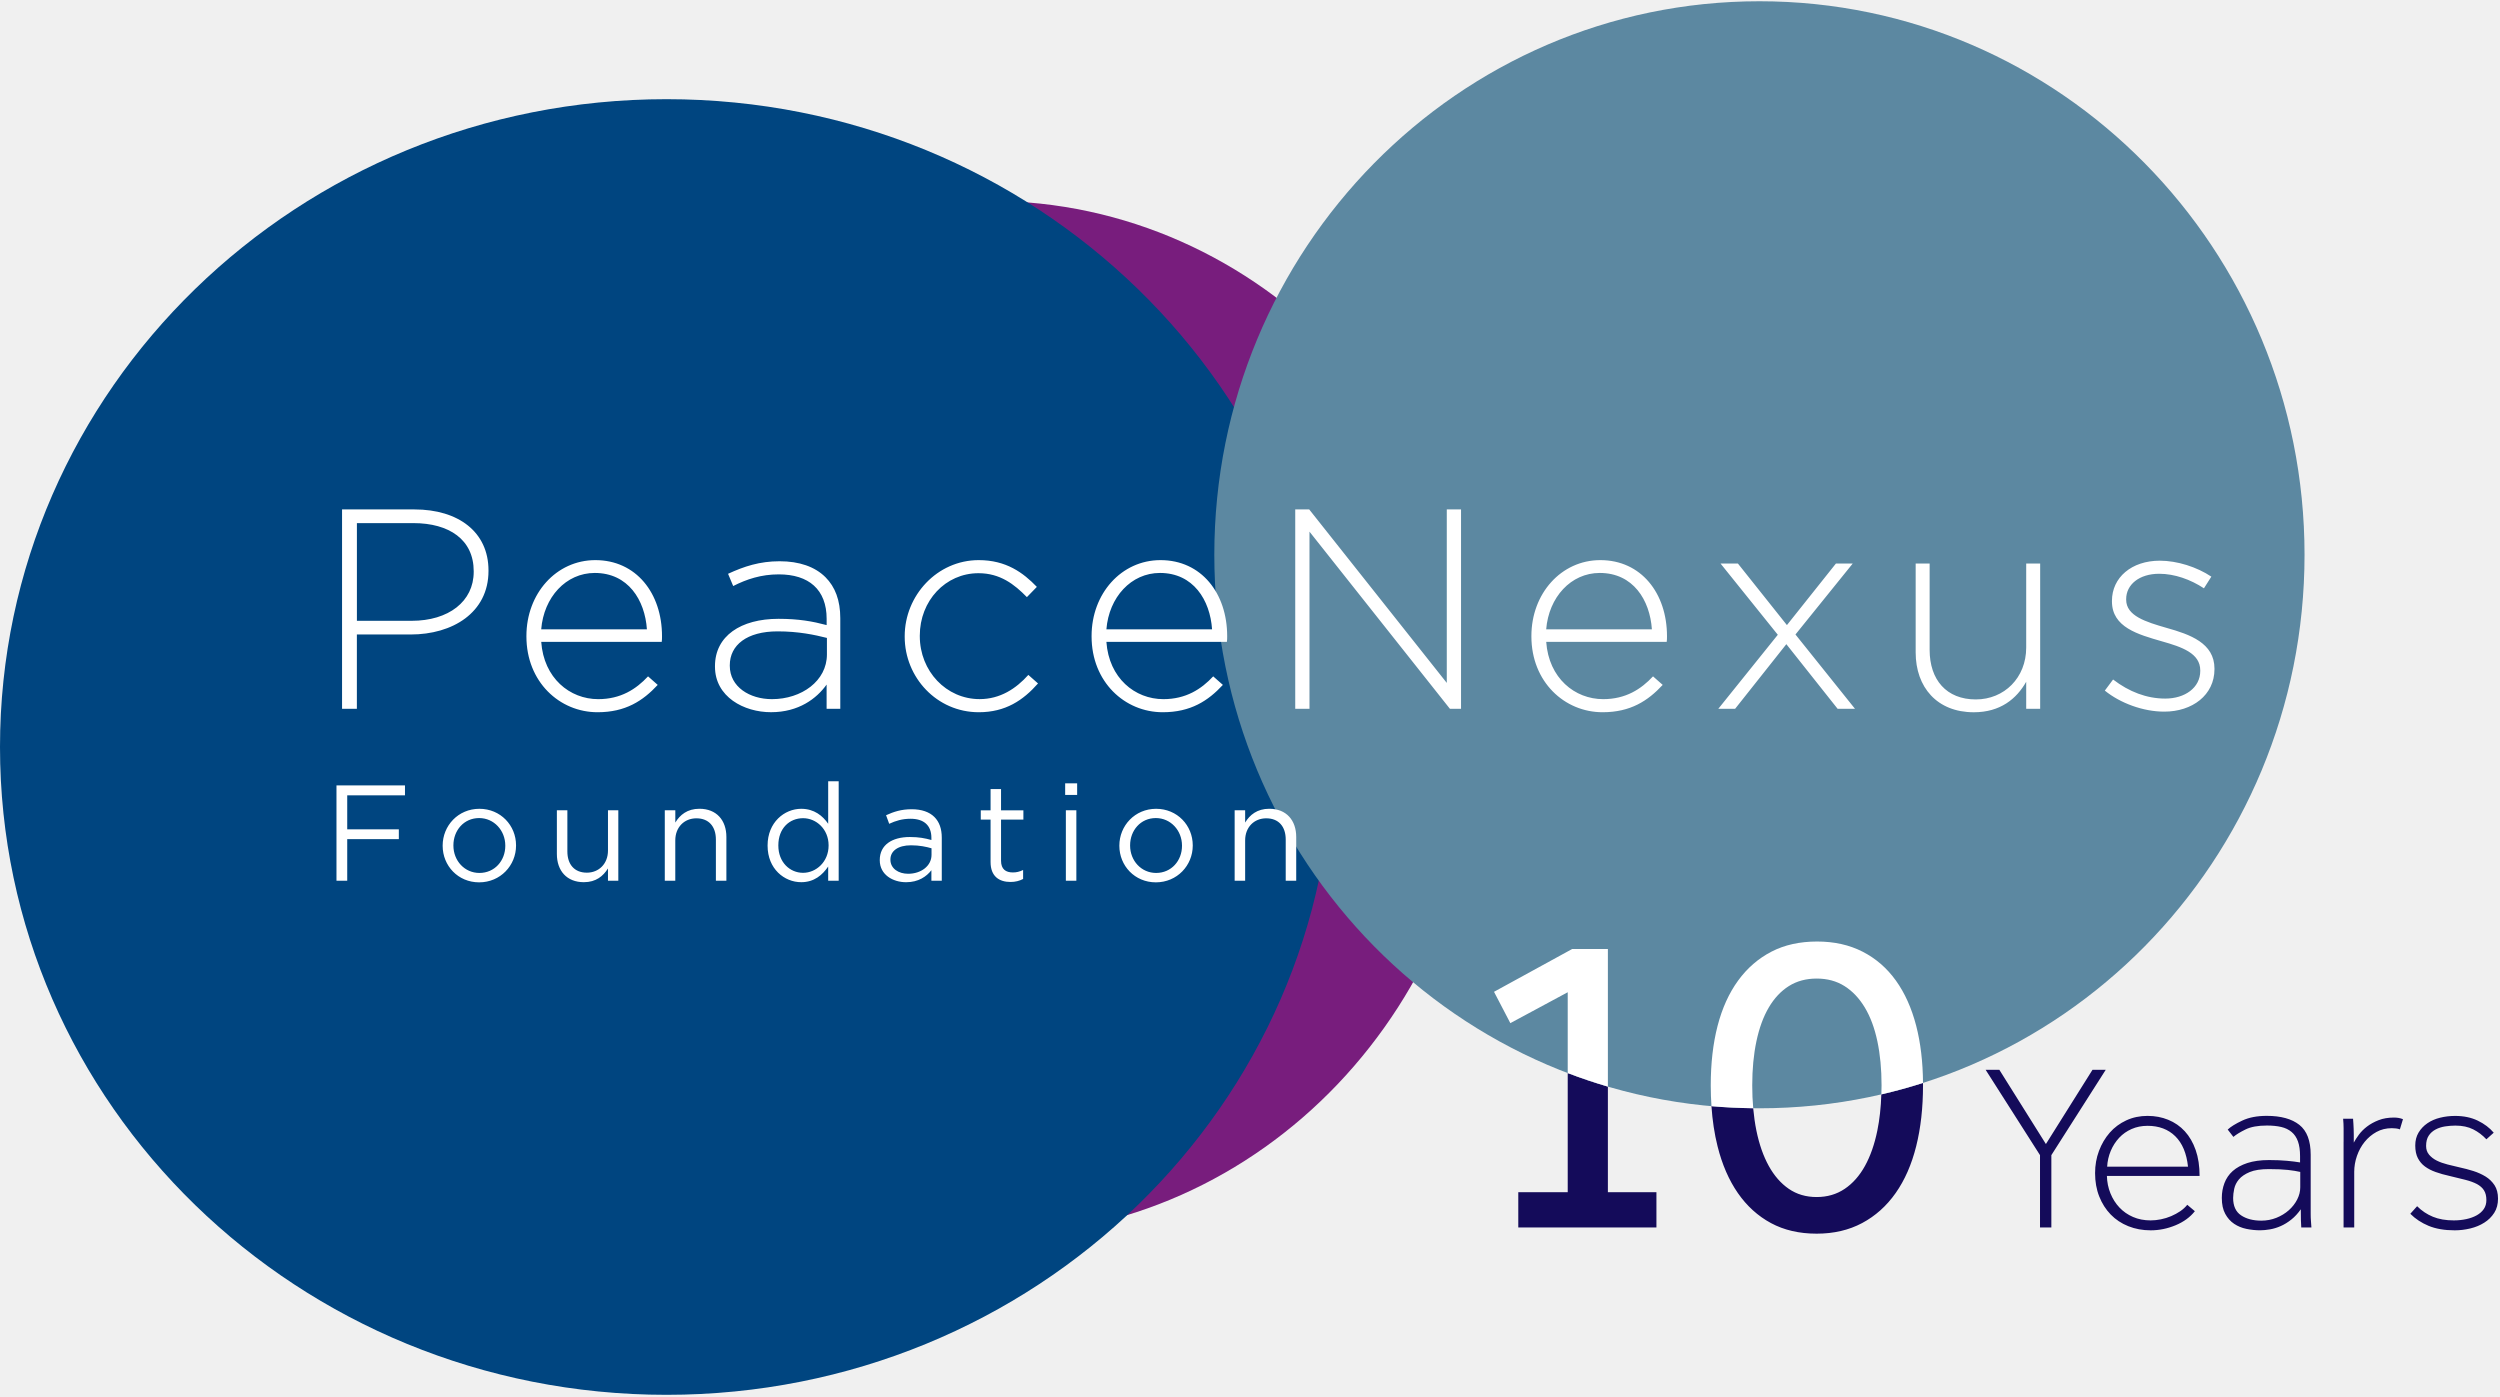
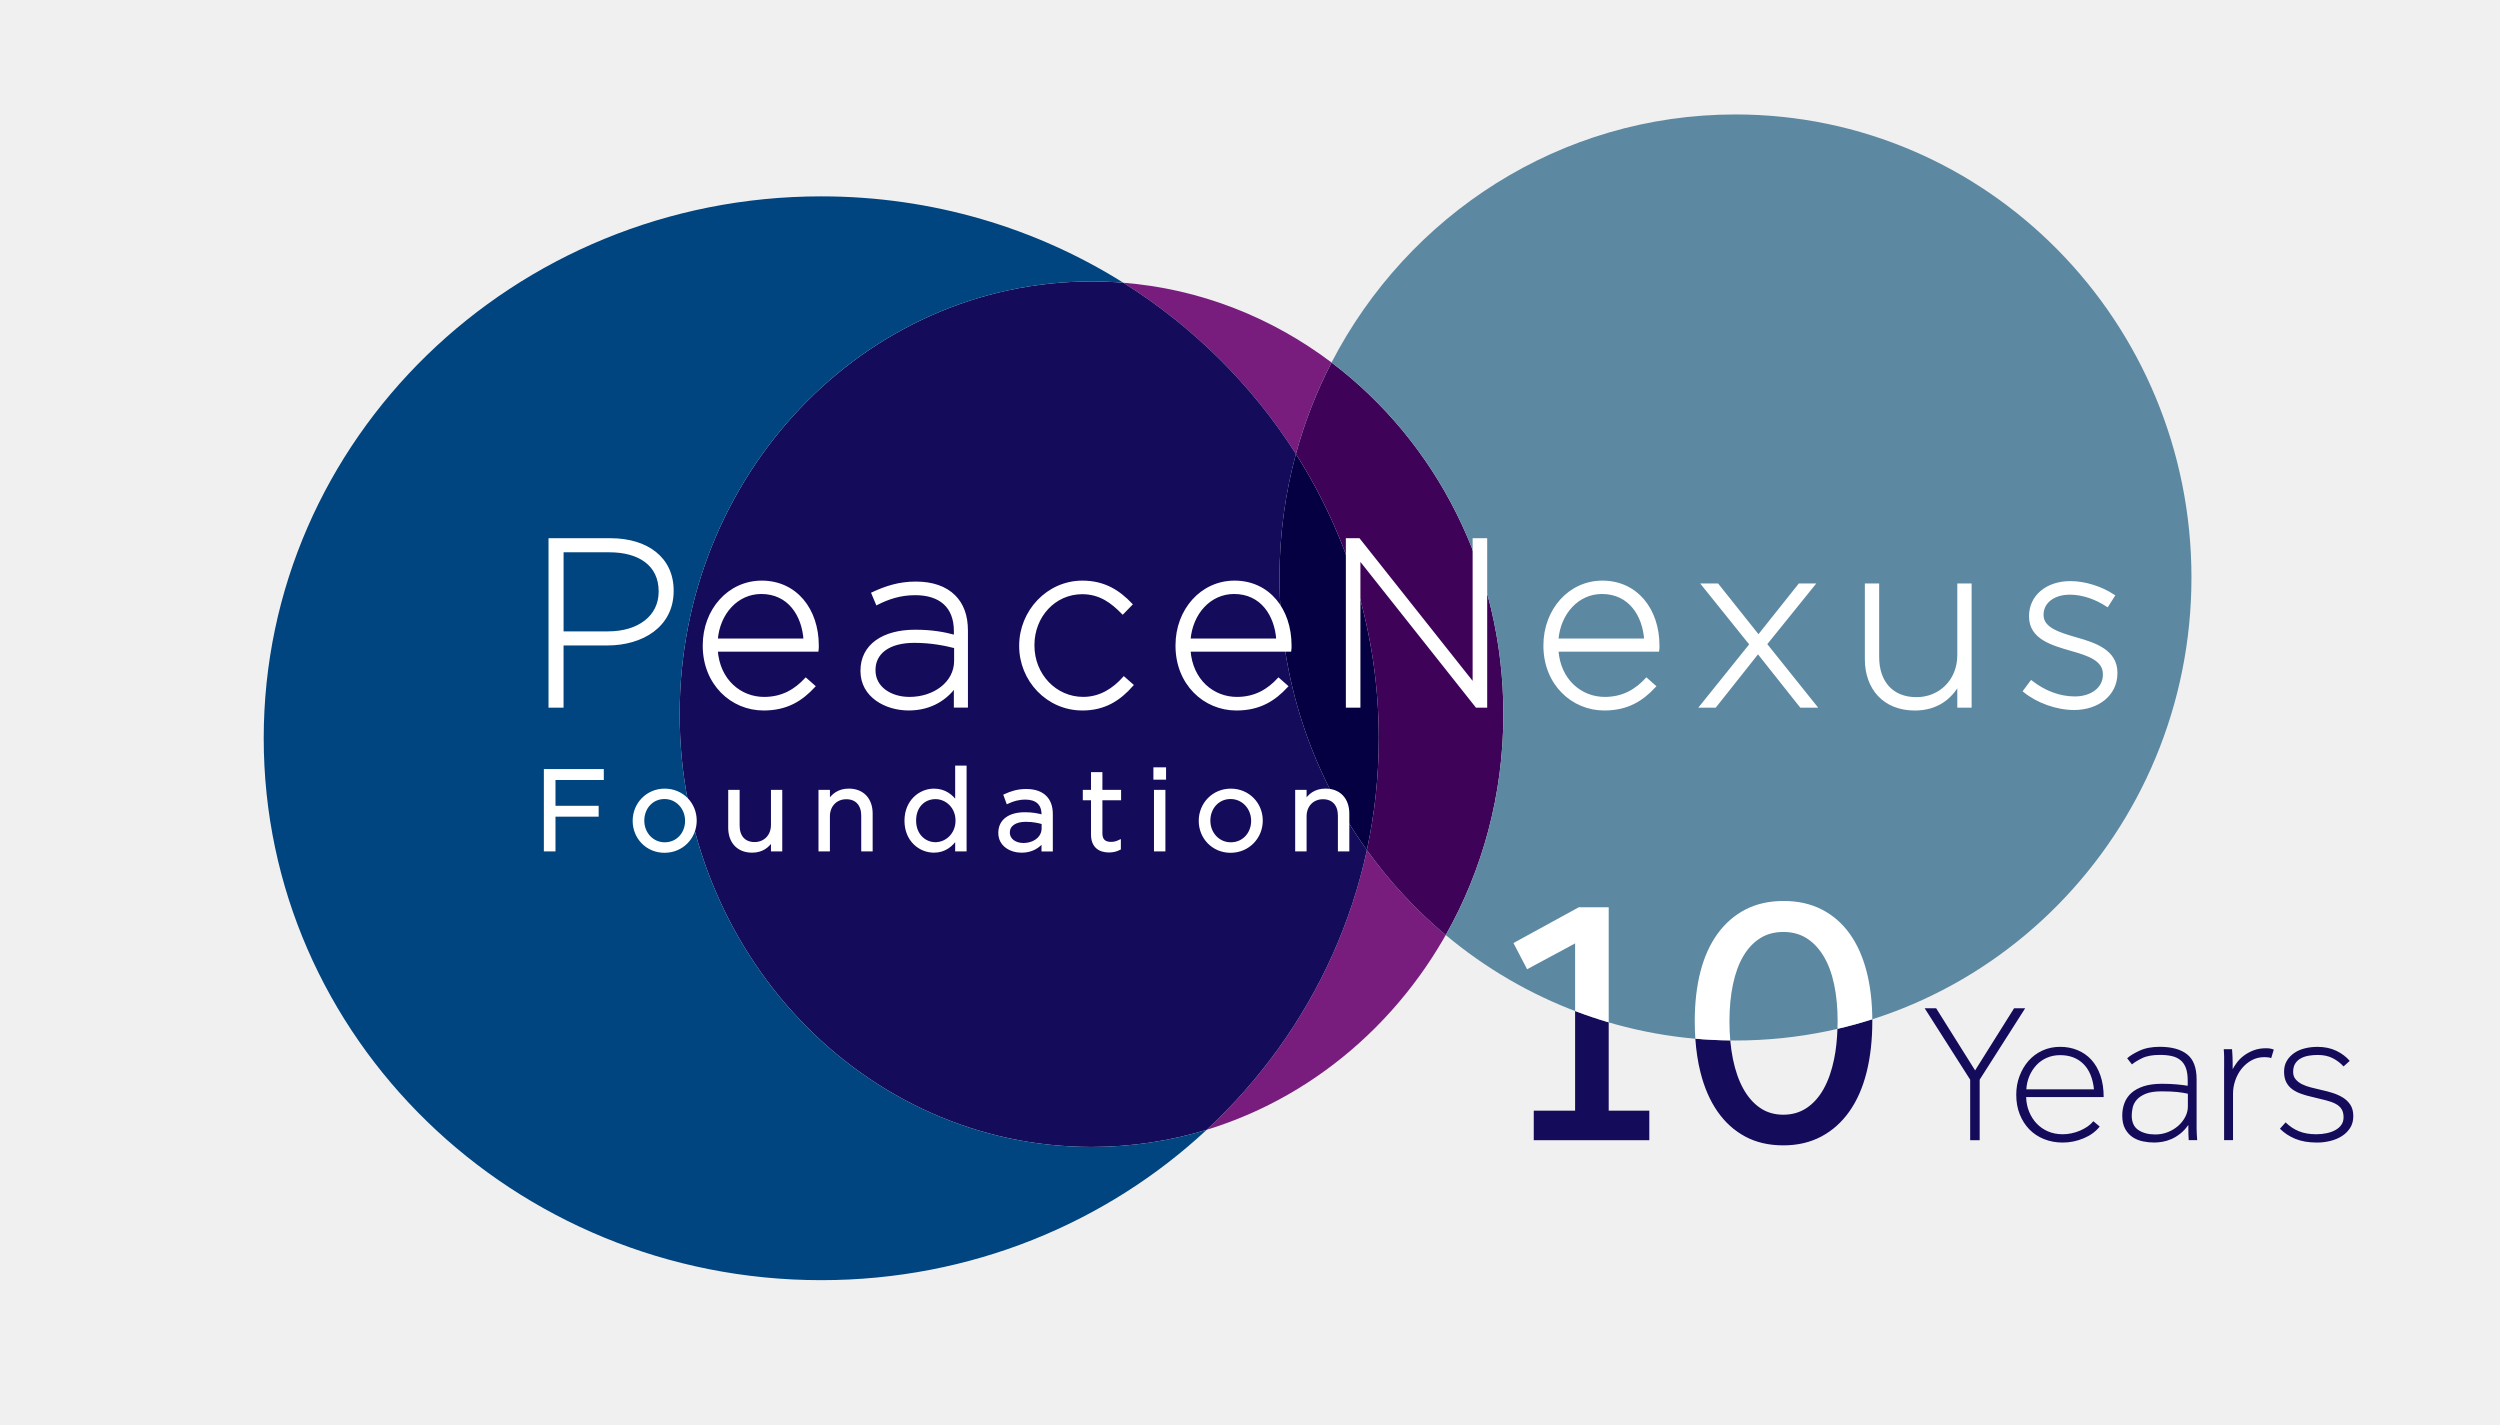
- <svg xmlns="http://www.w3.org/2000/svg" width="793" height="443">
-   <g fill="none" fill-rule="evenodd">
-     <path d="M470.08 227.83c0 90.62-69.91 164.09-156.17 164.09-86.26 0-156.18-73.47-156.18-164.09s69.92-164.1 156.18-164.1c86.25 0 156.17 73.47 156.17 164.1z" fill="#781D7D" />
-     <path d="M422.83 236.96c0 113.47-94.65 205.48-211.41 205.48C94.65 442.44 0 350.43 0 236.96c0-113.5 94.65-205.5 211.42-205.5 116.76 0 211.41 92 211.41 205.5z" fill="#004580" />
-     <path d="M731 175.97c0 96.97-77.41 175.58-172.91 175.58-95.49 0-172.91-78.61-172.91-175.58C385.18 79.01 462.6.4 558.09.4 653.59.4 731 79.01 731 175.97z" fill="#5C88A1" />
-     <g fill="#FFF" fill-rule="nonzero">
-       <path d="M108.51 161.59h22.95c13.91 0 23.49 7.14 23.49 19.34v.18c0 13.28-11.48 20.15-24.67 20.15H113.2v23.58h-4.7v-63.25h.01zm22.05 35.33c11.75 0 19.7-6.14 19.7-15.54v-.18c0-10.03-7.77-15.27-19.16-15.27h-17.89v30.99h17.35zM166.98 201.89v-.18c0-13.37 9.4-24.04 21.87-24.04 12.92 0 21.14 10.48 21.14 24.13 0 .81 0 1.08-.09 1.81h-38.22c.81 11.48 9.04 18.16 18.07 18.16 7.14 0 12.02-3.16 15.81-7.23l3.07 2.71c-4.7 5.06-10.21 8.67-19.07 8.67-12.1.01-22.58-9.66-22.58-24.03zm38.22-2.26c-.63-9.31-5.96-17.89-16.54-17.89-9.13 0-16.17 7.68-16.99 17.89h33.53zM226.79 211.47v-.18c0-9.58 8.22-15 20.15-15 6.42 0 10.84.81 15.27 1.99v-1.99c0-9.31-5.69-14.1-15.18-14.1-5.6 0-10.21 1.54-14.46 3.7l-1.63-3.88c5.06-2.35 10.03-3.98 16.35-3.98 6.24 0 11.2 1.72 14.55 5.06 3.07 3.07 4.7 7.32 4.7 13.01v28.73h-4.34v-7.68c-3.16 4.43-8.85 8.76-17.62 8.76-8.57.02-17.79-4.86-17.79-14.44zm35.51-3.88v-5.24c-3.89-.99-9.04-2.08-15.63-2.08-9.76 0-15.18 4.34-15.18 10.75v.18c0 6.69 6.32 10.57 13.37 10.57 9.4 0 17.44-5.78 17.44-14.18zM286.97 201.98v-.18c0-12.92 10.3-24.13 23.49-24.13 8.67 0 14.1 3.98 18.43 8.49l-3.16 3.25c-3.98-4.07-8.49-7.59-15.36-7.59-10.48 0-18.61 8.76-18.61 19.79v.18c0 11.11 8.4 19.97 18.98 19.97 6.51 0 11.57-3.34 15.45-7.68l3.07 2.71c-4.7 5.33-10.3 9.13-18.79 9.13-13.29.01-23.5-11.02-23.5-23.94zM346.25 201.89v-.18c0-13.37 9.4-24.04 21.87-24.04 12.92 0 21.14 10.48 21.14 24.13 0 .81 0 1.08-.09 1.81h-38.22c.81 11.48 9.04 18.16 18.07 18.16 7.14 0 12.02-3.16 15.81-7.23l3.07 2.71c-4.7 5.06-10.21 8.67-19.07 8.67-12.1.01-22.58-9.66-22.58-24.03zm38.22-2.26c-.63-9.31-5.96-17.89-16.53-17.89-9.13 0-16.18 7.68-16.99 17.89h33.52zM410.85 161.59h4.43l43.64 55.03v-55.03h4.52v63.25h-3.52l-44.55-56.2v56.2h-4.52zM485.76 201.89v-.18c0-13.37 9.4-24.04 21.87-24.04 12.92 0 21.14 10.48 21.14 24.13 0 .81 0 1.08-.09 1.81h-38.22c.81 11.48 9.04 18.16 18.07 18.16 7.14 0 12.02-3.16 15.81-7.23l3.07 2.71c-4.7 5.06-10.21 8.67-19.06 8.67-12.11.01-22.59-9.66-22.59-24.03zm38.22-2.26c-.63-9.31-5.96-17.89-16.54-17.89-9.13 0-16.17 7.68-16.99 17.89h33.53zM563.92 201.35l-18.16-22.59h5.51l15.54 19.52 15.54-19.52h5.33l-18.16 22.5 18.89 23.58h-5.51l-16.27-20.51-16.26 20.51h-5.33zM607.65 206.95v-28.19h4.43v27.38c0 9.49 5.33 15.72 14.64 15.72 9.03 0 15.99-6.87 15.99-16.44v-26.66h4.43v46.08h-4.43v-8.58c-3.07 5.42-8.22 9.67-16.63 9.67-11.65 0-18.43-7.95-18.43-18.98zM667.65 219.06l2.62-3.52c5.06 3.89 10.66 6.05 16.54 6.05 6.23 0 11.11-3.43 11.11-8.77v-.18c0-5.42-5.78-7.41-12.2-9.22-7.5-2.17-15.81-4.43-15.81-12.65v-.18c0-7.41 6.23-12.74 15.18-12.74 5.51 0 11.75 1.99 16.35 5.06l-2.35 3.7c-4.25-2.8-9.31-4.61-14.19-4.61-6.33 0-10.48 3.43-10.48 8.04v.18c0 5.15 6.24 7.05 12.83 8.95 7.41 2.08 15.18 4.79 15.18 12.92v.18c0 8.22-7.05 13.46-15.9 13.46-6.68.02-14-2.69-18.88-6.67z" />
-     </g>
-     <g fill="#FFF" fill-rule="nonzero">
-       <path d="M106.73 249.12h21.73v3.15h-18.32v10.8h16.37v3.11h-16.37v13.18h-3.41zM140.41 268.3v-.08c0-6.31 4.92-11.67 11.66-11.67 6.7 0 11.62 5.27 11.62 11.58v.09c0 6.31-4.97 11.66-11.71 11.66-6.69 0-11.57-5.27-11.57-11.58zm19.87 0v-.08c0-4.8-3.59-8.73-8.3-8.73-4.84 0-8.16 3.93-8.16 8.64v.09c0 4.79 3.54 8.68 8.25 8.68 4.84 0 8.21-3.89 8.21-8.6zM176.64 270.89v-13.87h3.33v13.05c0 4.15 2.25 6.74 6.18 6.74 3.8 0 6.7-2.81 6.7-7v-12.79h3.28v22.34h-3.28v-3.89c-1.51 2.42-3.8 4.36-7.65 4.36-5.41.01-8.56-3.63-8.56-8.94zM210.88 257.02h3.33v3.89c1.47-2.42 3.8-4.37 7.65-4.37 5.4 0 8.55 3.63 8.55 8.95v13.87h-3.33v-13.05c0-4.14-2.24-6.74-6.18-6.74-3.84 0-6.7 2.81-6.7 7v12.79h-3.33v-22.34h.01zM243.48 268.26v-.09c0-7.3 5.32-11.62 10.67-11.62 4.15 0 6.82 2.25 8.55 4.75v-13.48h3.33v31.54h-3.33v-4.5c-1.81 2.68-4.45 4.97-8.55 4.97-5.35.01-10.67-4.23-10.67-11.57zm19.35-.04v-.09c0-5.14-3.93-8.6-8.08-8.6-4.32 0-7.86 3.2-7.86 8.6v.09c0 5.27 3.63 8.64 7.86 8.64 4.15-.01 8.08-3.51 8.08-8.64zM279.06 272.88v-.08c0-4.79 3.89-7.3 9.55-7.3 2.85 0 4.84.39 6.83.95v-.69c0-3.98-2.42-6.05-6.61-6.05-2.64 0-4.71.64-6.78 1.6l-.99-2.72c2.46-1.12 4.84-1.9 8.12-1.9 3.15 0 5.61.86 7.21 2.46 1.55 1.55 2.34 3.71 2.34 6.57v13.65h-3.29v-3.33c-1.55 1.99-4.1 3.8-8.03 3.8-4.2 0-8.35-2.38-8.35-6.96zm16.42-1.73v-2.07c-1.64-.48-3.8-.95-6.52-.95-4.15 0-6.52 1.82-6.52 4.49v.09c0 2.81 2.59 4.45 5.62 4.45 4.09 0 7.42-2.47 7.42-6.01zM314.21 273.44v-13.47h-3.11v-2.94h3.11v-6.74h3.32v6.74h7.09v2.94h-7.09v13.05c0 2.72 1.51 3.72 3.76 3.72 1.12 0 2.07-.22 3.24-.78v2.85c-1.17.6-2.42.95-4.02.95-3.58-.01-6.3-1.78-6.3-6.32zM337.87 248.47h3.8v3.68h-3.8v-3.68zm.22 8.55h3.33v22.34h-3.33v-22.34zM355.06 268.3v-.08c0-6.31 4.93-11.67 11.66-11.67 6.7 0 11.62 5.27 11.62 11.58v.09c0 6.31-4.97 11.66-11.71 11.66-6.69 0-11.57-5.27-11.57-11.58zm19.87 0v-.08c0-4.8-3.59-8.73-8.3-8.73-4.84 0-8.16 3.93-8.16 8.64v.09c0 4.79 3.54 8.68 8.25 8.68 4.84 0 8.21-3.89 8.21-8.6zM391.63 257.02h3.33v3.89c1.47-2.42 3.8-4.37 7.65-4.37 5.4 0 8.55 3.63 8.55 8.95v13.87h-3.33v-13.05c0-4.14-2.24-6.74-6.18-6.74-3.84 0-6.69 2.81-6.69 7v12.79h-3.33v-22.34z" />
-     </g>
-     <path fill="#140B5A" fill-rule="nonzero" d="M647.09 366.41l-17.25-27.07h4.35l14.77 23.55 14.78-23.55h4.2l-17.25 27.07v22.95h-3.6zM696.21 384.19c-1.5 1.9-3.54 3.39-6.11 4.46-2.57 1.07-5.21 1.61-7.91 1.61-2.55 0-4.91-.44-7.09-1.31-2.17-.87-4.04-2.11-5.59-3.71-1.55-1.6-2.76-3.51-3.64-5.74-.88-2.22-1.31-4.69-1.31-7.39 0-2.5.41-4.85 1.24-7.05.83-2.2 1.96-4.12 3.41-5.78 1.45-1.65 3.2-2.95 5.25-3.9 2.05-.95 4.3-1.42 6.75-1.42 2.35 0 4.54.41 6.56 1.24 2.03.83 3.78 2.04 5.25 3.64 1.47 1.6 2.62 3.59 3.45 5.96.83 2.38 1.24 5.11 1.24 8.21h-29.4c.05 1.95.42 3.79 1.12 5.51.7 1.73 1.65 3.23 2.85 4.5 1.2 1.27 2.64 2.28 4.31 3 1.67.73 3.54 1.09 5.59 1.09 1.05 0 2.14-.11 3.26-.34 1.12-.23 2.21-.56 3.26-1.01 1.05-.45 2.01-.98 2.89-1.57.87-.6 1.61-1.28 2.21-2.03l2.41 2.03zm-2.17-14.1c-.45-4.25-1.8-7.47-4.05-9.68-2.25-2.2-5.17-3.3-8.78-3.3-1.85 0-3.54.34-5.06 1.01-1.53.67-2.84 1.6-3.94 2.77a14.1 14.1 0 0 0-2.66 4.12 14.91 14.91 0 0 0-1.16 5.06h25.65v.02zM729.96 389.36c-.05-.7-.09-1.47-.11-2.33-.03-.85-.04-2-.04-3.45-.9 1.3-1.9 2.39-3 3.26-1.1.88-2.21 1.56-3.34 2.06-1.12.5-2.26.85-3.41 1.05-1.15.2-2.2.3-3.15.3-1.45 0-2.9-.15-4.35-.45-1.45-.3-2.75-.84-3.9-1.61-1.15-.77-2.09-1.82-2.81-3.15-.73-1.32-1.09-3.01-1.09-5.06 0-1.65.27-3.21.83-4.69a9.627 9.627 0 0 1 2.62-3.83c1.2-1.07 2.75-1.92 4.65-2.55 1.9-.62 4.2-.94 6.9-.94 2.1 0 3.98.08 5.62.23 1.65.15 3.05.33 4.2.52v-1.95c0-1.9-.22-3.47-.67-4.72-.45-1.25-1.12-2.25-2.03-3-.9-.75-2-1.28-3.3-1.58-1.3-.3-2.8-.45-4.5-.45-2.85 0-5.11.41-6.79 1.24-1.68.82-2.96 1.61-3.86 2.36l-1.8-2.32c.95-.9 2.49-1.85 4.61-2.85s4.71-1.5 7.76-1.5c4.5 0 7.95.95 10.35 2.85 2.4 1.9 3.6 5.05 3.6 9.45v18.71c0 .88.02 1.64.08 2.29l.15 2.1h-3.22v.01zm-.3-17.62c-1.05-.25-2.36-.46-3.94-.64-1.58-.17-3.59-.26-6.04-.26-2.55 0-4.58.31-6.08.94-1.5.63-2.64 1.4-3.41 2.32-.78.93-1.27 1.93-1.5 3-.22 1.08-.34 2.04-.34 2.89 0 2.55.84 4.39 2.51 5.51s3.81 1.69 6.41 1.69c1.7 0 3.3-.3 4.8-.9 1.5-.6 2.81-1.4 3.94-2.4 1.12-1 2.01-2.14 2.66-3.41.65-1.27.97-2.56.97-3.86v-4.88h.02zM743.39 362.14v-2.44-1.8c0-.53-.01-1.02-.04-1.5-.03-.47-.06-.99-.11-1.54h3.15c.05.55.09 1.08.11 1.58.02.5.05 1.04.08 1.61.02.58.04 1.21.04 1.91v2.48c.4-.75.94-1.59 1.61-2.51.68-.92 1.54-1.79 2.59-2.59 1.05-.8 2.27-1.47 3.67-2.02s3.02-.83 4.88-.83c1.1 0 2.05.18 2.85.52l-.98 3.23c-.35-.15-.76-.25-1.24-.3-.48-.05-.91-.08-1.31-.08-1.8 0-3.43.4-4.88 1.2-1.45.8-2.7 1.85-3.75 3.15-1.05 1.3-1.86 2.79-2.44 4.46-.58 1.68-.86 3.36-.86 5.06v17.62h-3.38v-27.21h.01zM766.71 382.61c1.45 1.45 3.11 2.56 4.99 3.34 1.88.78 4.09 1.16 6.64 1.16 1.4 0 2.72-.14 3.97-.41 1.25-.27 2.35-.67 3.3-1.2.95-.53 1.7-1.19 2.25-1.99s.82-1.75.82-2.85c0-1.25-.25-2.27-.75-3.07-.5-.8-1.24-1.46-2.21-1.99-.98-.52-2.2-.97-3.67-1.35-1.48-.38-3.16-.79-5.06-1.24-1.6-.35-3.06-.76-4.39-1.24-1.33-.47-2.46-1.06-3.41-1.76-.95-.7-1.7-1.59-2.25-2.66s-.82-2.41-.82-4.01c0-1.55.35-2.91 1.05-4.09.7-1.17 1.64-2.16 2.81-2.96 1.17-.8 2.52-1.39 4.05-1.76 1.52-.38 3.11-.56 4.76-.56 2.7 0 5.09.5 7.16 1.5 2.07 1 3.76 2.28 5.06 3.82l-2.33 2.1c-1.2-1.3-2.59-2.35-4.16-3.15-1.58-.8-3.46-1.2-5.66-1.2-1.1 0-2.2.09-3.3.26-1.1.18-2.1.5-3 .98-.9.48-1.62 1.12-2.17 1.95-.55.83-.83 1.91-.83 3.26 0 1.1.31 2.02.94 2.77.63.75 1.44 1.38 2.44 1.88s2.15.91 3.45 1.24c1.3.33 2.6.64 3.9.94 1.4.3 2.81.67 4.24 1.12 1.42.45 2.72 1.04 3.9 1.76a9.09 9.09 0 0 1 2.85 2.77c.72 1.12 1.09 2.54 1.09 4.24 0 1.75-.4 3.25-1.2 4.5a10.06 10.06 0 0 1-3.15 3.11c-1.3.83-2.77 1.44-4.42 1.84-1.65.4-3.3.6-4.95.6-3.25 0-6.01-.48-8.29-1.42-2.28-.95-4.21-2.22-5.81-3.83l2.16-2.4zM596.76 347.14c-.13 4.12-.55 7.96-1.27 11.49-.89 4.34-2.19 8.07-3.92 11.2-1.73 3.13-3.87 5.55-6.44 7.28-2.57 1.73-5.53 2.59-8.89 2.59-3.36 0-6.3-.86-8.82-2.59-2.52-1.73-4.64-4.15-6.37-7.28-1.73-3.13-3.03-6.86-3.92-11.2-.46-2.25-.79-4.62-1.02-7.11-4.46-.05-8.87-.27-13.24-.66.31 4.55.95 8.8 1.94 12.74 1.45 5.79 3.59 10.73 6.44 14.84 2.85 4.11 6.35 7.28 10.5 9.52 4.15 2.24 8.98 3.36 14.49 3.36 5.41 0 10.22-1.12 14.42-3.36 4.2-2.24 7.75-5.41 10.64-9.52 2.89-4.11 5.06-9.05 6.51-14.84 1.45-5.79 2.17-12.23 2.17-19.32 0-.26-.01-.52-.01-.78-4.33 1.39-8.74 2.6-13.21 3.64zM510.02 344.67c-4.32-1.27-8.57-2.7-12.74-4.3v37.79H481.6v11.2h43.82v-11.2h-15.4v-33.49z" />
-     <path d="M556.12 351.53c-.21-2.32-.31-4.73-.31-7.25 0-5.13.44-9.8 1.33-14 .89-4.2 2.19-7.77 3.92-10.71 1.73-2.94 3.85-5.2 6.37-6.79 2.52-1.59 5.46-2.38 8.82-2.38 3.36 0 6.3.79 8.82 2.38 2.52 1.59 4.67 3.85 6.44 6.79 1.77 2.94 3.1 6.51 3.99 10.71.89 4.2 1.33 8.87 1.33 14 0 .97-.03 1.91-.06 2.86 4.47-1.04 8.88-2.25 13.21-3.63-.05-6.69-.77-12.73-2.16-18.12-1.45-5.6-3.59-10.38-6.44-14.35-2.85-3.97-6.37-7.02-10.57-9.17-4.2-2.15-9.01-3.22-14.42-3.22-5.51 0-10.34 1.07-14.49 3.22-4.15 2.15-7.68 5.2-10.57 9.17-2.89 3.97-5.06 8.75-6.51 14.35-1.45 5.6-2.17 11.9-2.17 18.9 0 2.27.08 4.46.23 6.6 4.36.38 8.78.59 13.24.64zM497.28 314.74v25.64c4.17 1.59 8.42 3.03 12.74 4.3v-43.65h-11.34L473.9 314.6l5.18 9.94 18.2-9.8z" fill="#FFF" fill-rule="nonzero" />
+ <svg xmlns="http://www.w3.org/2000/svg" version="1.2" baseProfile="tiny" viewBox="0 0 948 540">
+   <g fill-rule="evenodd" fill="#781D7D">
+     <path d="M491.41 172.13c.02.03.04.06.06.1-.02-.03-.03-.06-.06-.1 3.31-12.13 7.85-23.74 13.5-34.67-22.63-17.08-49.79-27.97-79.23-30.27.09.01.18.01.27.02 26.48 16.62 48.87 38.85 65.45 64.94l-.09.36c.04-.12.07-.25.1-.38zM548.23 354.56c-11.25-9.41-21.3-20.25-29.91-32.22-8.9 41.26-30.54 77.97-60.74 106.07 43.34-13.24 78.89-45.68 97.77-87.97-2.15 4.84-4.53 9.55-7.12 14.12z" />
  </g>
+   <path fill-rule="evenodd" fill="#040042" d="M518.32 322.33c2.95-13.68 4.51-27.85 4.51-42.38 0-39.55-11.5-76.48-31.42-107.82-4.06 14.91-6.23 30.62-6.23 46.84 0 38.64 12.3 74.36 33.14 103.36z" />
+   <path fill-rule="evenodd" fill="#3E0258" d="M504.92 137.47a176.096 176.096 0 0 0-13.5 34.68c19.91 31.34 31.41 68.27 31.41 107.82 0 14.53-1.56 28.7-4.51 42.37 8.61 11.98 18.66 22.82 29.91 32.23 13.87-24.52 21.85-53.14 21.85-83.74 0-54.95-25.7-103.58-65.16-133.36z" />
+   <path fill-rule="evenodd" fill="#140B5A" d="M518.32 322.33c-20.83-29-33.14-64.72-33.14-103.36 0-16.21 2.18-31.91 6.23-46.82-16.58-26.09-38.97-48.32-65.45-64.94-3.98-.32-8-.48-12.05-.48-86.26 0-156.18 73.47-156.18 164.1 0 90.62 69.92 164.09 156.18 164.09 15.16 0 29.82-2.28 43.68-6.51 40.2-37.41 65.24-90.09 65.24-148.45 0 14.53-1.56 28.7-4.51 42.37z" />
+   <path fill-rule="evenodd" fill="#5C88A1" d="M658.09 43.4c-66.52 0-124.25 38.15-153.17 94.07 39.46 29.78 65.16 78.42 65.16 133.36 0 30.59-7.98 59.22-21.85 83.74 29.87 24.98 68.14 39.99 109.86 39.99 95.5 0 172.91-78.61 172.91-175.58 0-96.97-77.41-175.58-172.91-175.58z" />
+   <path fill-rule="evenodd" fill="#004580" d="M413.91 434.92c-86.26 0-156.18-73.47-156.18-164.09s69.92-164.1 156.18-164.1c4.06 0 8.08.16 12.05.48-33.01-20.72-72.33-32.75-114.54-32.75-116.77 0-211.42 92-211.42 205.5 0 113.47 94.65 205.48 211.42 205.48 56.71 0 108.2-21.71 146.17-57.03a149.383 149.383 0 0 1-43.68 6.51z" />
+   <g fill="#FFF" stroke="#FFF" stroke-miterlimit="10">
+     <path d="M208.51 204.59h22.95c13.91 0 23.49 7.14 23.49 19.34v.18c0 13.28-11.48 20.15-24.67 20.15H213.2v23.58h-4.7v-63.25zm22.05 35.33c11.75 0 19.7-6.14 19.7-15.54v-.18c0-10.03-7.77-15.27-19.16-15.27h-17.89v30.99h17.35zM266.98 244.89v-.18c0-13.37 9.4-24.04 21.87-24.04 12.92 0 21.14 10.48 21.14 24.13 0 .81 0 1.08-.09 1.81h-38.22c.81 11.48 9.04 18.16 18.07 18.16 7.14 0 12.02-3.16 15.81-7.23l3.07 2.71c-4.7 5.06-10.21 8.67-19.07 8.67-12.1.01-22.58-9.66-22.58-24.03zm38.22-2.26c-.63-9.31-5.96-17.89-16.54-17.89-9.13 0-16.17 7.68-16.99 17.89h33.53zM326.79 254.47v-.18c0-9.58 8.22-15 20.15-15 6.42 0 10.84.81 15.27 1.99v-1.99c0-9.31-5.69-14.1-15.18-14.1-5.6 0-10.21 1.54-14.46 3.7l-1.63-3.88c5.06-2.35 10.03-3.98 16.35-3.98 6.24 0 11.2 1.72 14.55 5.06 3.07 3.07 4.7 7.32 4.7 13.01v28.73h-4.34v-7.68c-3.16 4.43-8.85 8.76-17.62 8.76-8.57.02-17.79-4.86-17.79-14.44zm35.51-3.88v-5.24c-3.89-.99-9.04-2.08-15.63-2.08-9.76 0-15.18 4.34-15.18 10.75v.18c0 6.69 6.32 10.57 13.37 10.57 9.4 0 17.44-5.78 17.44-14.18zM386.97 244.98v-.18c0-12.92 10.3-24.13 23.49-24.13 8.67 0 14.1 3.98 18.43 8.49l-3.16 3.25c-3.98-4.07-8.49-7.59-15.36-7.59-10.48 0-18.61 8.76-18.61 19.79v.18c0 11.11 8.4 19.97 18.98 19.97 6.51 0 11.57-3.34 15.45-7.68l3.07 2.71c-4.7 5.33-10.3 9.13-18.79 9.13-13.29.01-23.5-11.02-23.5-23.94zM446.25 244.89v-.18c0-13.37 9.4-24.04 21.87-24.04 12.92 0 21.14 10.48 21.14 24.13 0 .81 0 1.08-.09 1.81h-38.22c.81 11.48 9.04 18.16 18.07 18.16 7.14 0 12.02-3.16 15.81-7.23l3.07 2.71c-4.7 5.06-10.21 8.67-19.07 8.67-12.1.01-22.58-9.66-22.58-24.03zm38.22-2.26c-.63-9.31-5.96-17.89-16.53-17.89-9.13 0-16.18 7.68-16.99 17.89h33.52zM510.85 204.59h4.43l43.64 55.03v-55.03h4.52v63.25h-3.52l-44.55-56.2v56.2h-4.52v-63.25zM585.76 244.89v-.18c0-13.37 9.4-24.04 21.87-24.04 12.92 0 21.14 10.48 21.14 24.13 0 .81 0 1.08-.09 1.81h-38.22c.81 11.48 9.04 18.16 18.07 18.16 7.14 0 12.02-3.16 15.81-7.23l3.07 2.71c-4.7 5.06-10.21 8.67-19.06 8.67-12.11.01-22.59-9.66-22.59-24.03zm38.22-2.26c-.63-9.31-5.96-17.89-16.54-17.89-9.13 0-16.17 7.68-16.99 17.89h33.53zM663.92 244.35l-18.16-22.59h5.51l15.54 19.52 15.54-19.52h5.33l-18.16 22.5 18.89 23.58h-5.51l-16.27-20.51-16.26 20.51h-5.33l18.88-23.49zM707.65 249.95v-28.19h4.43v27.38c0 9.49 5.33 15.72 14.64 15.72 9.03 0 15.99-6.87 15.99-16.44v-26.66h4.43v46.08h-4.43v-8.58c-3.07 5.42-8.22 9.67-16.63 9.67-11.65 0-18.43-7.95-18.43-18.98zM767.65 262.06l2.62-3.52c5.06 3.89 10.66 6.05 16.54 6.05 6.23 0 11.11-3.43 11.11-8.77v-.18c0-5.42-5.78-7.41-12.2-9.22-7.5-2.17-15.81-4.43-15.81-12.65v-.18c0-7.41 6.23-12.74 15.18-12.74 5.51 0 11.75 1.99 16.35 5.06l-2.35 3.7c-4.25-2.8-9.31-4.61-14.19-4.61-6.33 0-10.48 3.43-10.48 8.04v.18c0 5.15 6.24 7.05 12.83 8.95 7.41 2.08 15.18 4.79 15.18 12.92v.18c0 8.22-7.05 13.46-15.9 13.46-6.68.02-14-2.69-18.88-6.67z" />
+   </g>
+   <g fill="#FFF" stroke="#FFF" stroke-miterlimit="10">
+     <path d="M206.73 292.12h21.73v3.15h-18.32v10.8h16.37v3.11h-16.37v13.18h-3.41v-30.24zM240.41 311.3v-.08c0-6.31 4.92-11.67 11.66-11.67 6.7 0 11.62 5.27 11.62 11.58v.09c0 6.31-4.97 11.66-11.71 11.66-6.69 0-11.57-5.27-11.57-11.58zm19.87 0v-.08c0-4.8-3.59-8.73-8.3-8.73-4.84 0-8.16 3.93-8.16 8.64v.09c0 4.79 3.54 8.68 8.25 8.68 4.84 0 8.21-3.89 8.21-8.6zM276.64 313.89v-13.87h3.33v13.05c0 4.15 2.25 6.74 6.18 6.74 3.8 0 6.7-2.81 6.7-7v-12.79h3.28v22.34h-3.28v-3.89c-1.51 2.42-3.8 4.36-7.65 4.36-5.41.01-8.56-3.63-8.56-8.94zM310.88 300.02h3.33v3.89c1.47-2.42 3.8-4.37 7.65-4.37 5.4 0 8.55 3.63 8.55 8.95v13.87h-3.33v-13.05c0-4.14-2.24-6.74-6.18-6.74-3.84 0-6.7 2.81-6.7 7v12.79h-3.33v-22.34zM343.48 311.26v-.09c0-7.3 5.32-11.62 10.67-11.62 4.15 0 6.82 2.25 8.55 4.75v-13.48h3.33v31.54h-3.33v-4.5c-1.81 2.68-4.45 4.97-8.55 4.97-5.35.01-10.67-4.23-10.67-11.57zm19.35-.04v-.09c0-5.14-3.93-8.6-8.08-8.6-4.32 0-7.86 3.2-7.86 8.6v.09c0 5.27 3.63 8.64 7.86 8.64 4.15-.01 8.08-3.51 8.08-8.64zM379.06 315.88v-.08c0-4.79 3.89-7.3 9.55-7.3 2.85 0 4.84.39 6.83.95v-.69c0-3.98-2.42-6.05-6.61-6.05-2.64 0-4.71.64-6.78 1.6l-.99-2.72c2.46-1.12 4.84-1.9 8.12-1.9 3.15 0 5.61.86 7.21 2.46 1.55 1.55 2.34 3.71 2.34 6.57v13.65h-3.29v-3.33c-1.55 1.99-4.1 3.8-8.03 3.8-4.2 0-8.35-2.38-8.35-6.96zm16.42-1.73v-2.07c-1.64-.48-3.8-.95-6.52-.95-4.15 0-6.52 1.82-6.52 4.49v.09c0 2.81 2.59 4.45 5.62 4.45 4.09 0 7.42-2.47 7.42-6.01zM414.21 316.44v-13.47h-3.11v-2.94h3.11v-6.74h3.32v6.74h7.09v2.94h-7.09v13.05c0 2.72 1.51 3.72 3.76 3.72 1.12 0 2.07-.22 3.24-.78v2.85c-1.17.6-2.42.95-4.02.95-3.58-.01-6.3-1.78-6.3-6.32zM437.87 291.47h3.8v3.68h-3.8v-3.68zm.22 8.55h3.33v22.34h-3.33v-22.34zM455.06 311.3v-.08c0-6.31 4.93-11.67 11.66-11.67 6.7 0 11.62 5.27 11.62 11.58v.09c0 6.31-4.97 11.66-11.71 11.66-6.69 0-11.57-5.27-11.57-11.58zm19.87 0v-.08c0-4.8-3.59-8.73-8.3-8.73-4.84 0-8.16 3.93-8.16 8.64v.09c0 4.79 3.54 8.68 8.25 8.68 4.84 0 8.21-3.89 8.21-8.6zM491.63 300.02h3.33v3.89c1.47-2.42 3.8-4.37 7.65-4.37 5.4 0 8.55 3.63 8.55 8.95v13.87h-3.33v-13.05c0-4.14-2.24-6.74-6.18-6.74-3.84 0-6.69 2.81-6.69 7v12.79h-3.33v-22.34z" />
+   </g>
+   <path fill="#140B5A" d="M747.09 409.41l-17.25-27.07h4.35l14.77 23.55 14.78-23.55h4.2l-17.25 27.07v22.95h-3.6v-22.95zM796.21 427.19c-1.5 1.9-3.54 3.39-6.11 4.46s-5.21 1.61-7.91 1.61c-2.55 0-4.91-.44-7.09-1.31-2.17-.87-4.04-2.11-5.59-3.71-1.55-1.6-2.76-3.51-3.64-5.74-.88-2.22-1.31-4.69-1.31-7.39 0-2.5.41-4.85 1.24-7.05.83-2.2 1.96-4.12 3.41-5.78 1.45-1.65 3.2-2.95 5.25-3.9 2.05-.95 4.3-1.42 6.75-1.42 2.35 0 4.54.41 6.56 1.24 2.03.83 3.78 2.04 5.25 3.64 1.47 1.6 2.62 3.59 3.45 5.96.83 2.38 1.24 5.11 1.24 8.21h-29.4c.05 1.95.42 3.79 1.12 5.51.7 1.73 1.65 3.23 2.85 4.5s2.64 2.28 4.31 3c1.67.73 3.54 1.09 5.59 1.09 1.05 0 2.14-.11 3.26-.34s2.21-.56 3.26-1.01c1.05-.45 2.01-.98 2.89-1.57.87-.6 1.61-1.28 2.21-2.03l2.41 2.03zm-2.17-14.1c-.45-4.25-1.8-7.47-4.05-9.68-2.25-2.2-5.17-3.3-8.78-3.3-1.85 0-3.54.34-5.06 1.01-1.53.67-2.84 1.6-3.94 2.77a14.1 14.1 0 0 0-2.66 4.12 14.91 14.91 0 0 0-1.16 5.06h25.65zM829.96 432.36c-.05-.7-.09-1.47-.11-2.33-.03-.85-.04-2-.04-3.45-.9 1.3-1.9 2.39-3 3.26-1.1.88-2.21 1.56-3.34 2.06-1.12.5-2.26.85-3.41 1.05-1.15.2-2.2.3-3.15.3-1.45 0-2.9-.15-4.35-.45-1.45-.3-2.75-.84-3.9-1.61-1.15-.77-2.09-1.82-2.81-3.15-.73-1.32-1.09-3.01-1.09-5.06 0-1.65.27-3.21.83-4.69a9.627 9.627 0 0 1 2.62-3.83c1.2-1.07 2.75-1.92 4.65-2.55 1.9-.62 4.2-.94 6.9-.94 2.1 0 3.98.08 5.62.23 1.65.15 3.05.33 4.2.52v-1.95c0-1.9-.22-3.47-.67-4.72-.45-1.25-1.12-2.25-2.03-3-.9-.75-2-1.28-3.3-1.58-1.3-.3-2.8-.45-4.5-.45-2.85 0-5.11.41-6.79 1.24-1.68.82-2.96 1.61-3.86 2.36l-1.8-2.32c.95-.9 2.49-1.85 4.61-2.85s4.71-1.5 7.76-1.5c4.5 0 7.95.95 10.35 2.85 2.4 1.9 3.6 5.05 3.6 9.45v18.71c0 .88.02 1.64.08 2.29l.15 2.1h-3.22zm-.3-17.62c-1.05-.25-2.36-.46-3.94-.64-1.58-.17-3.59-.26-6.04-.26-2.55 0-4.58.31-6.08.94-1.5.63-2.64 1.4-3.41 2.32-.78.93-1.27 1.93-1.5 3-.22 1.08-.34 2.04-.34 2.89 0 2.55.84 4.39 2.51 5.51s3.81 1.69 6.41 1.69c1.7 0 3.3-.3 4.8-.9 1.5-.6 2.81-1.4 3.94-2.4 1.12-1 2.01-2.14 2.66-3.41.65-1.27.97-2.56.97-3.86v-4.88zM843.39 405.14v-2.44-1.8c0-.53-.01-1.02-.04-1.5-.03-.47-.06-.99-.11-1.54h3.15c.05.55.09 1.08.11 1.58.02.5.05 1.04.08 1.61.02.58.04 1.21.04 1.91v2.48c.4-.75.94-1.59 1.61-2.51.68-.92 1.54-1.79 2.59-2.59 1.05-.8 2.27-1.47 3.67-2.02s3.02-.83 4.88-.83c1.1 0 2.05.18 2.85.52l-.98 3.23c-.35-.15-.76-.25-1.24-.3-.48-.05-.91-.08-1.31-.08-1.8 0-3.43.4-4.88 1.2-1.45.8-2.7 1.85-3.75 3.15-1.05 1.3-1.86 2.79-2.44 4.46-.58 1.68-.86 3.36-.86 5.06v17.62h-3.38v-27.21zM866.71 425.61c1.45 1.45 3.11 2.56 4.99 3.34 1.88.78 4.09 1.16 6.64 1.16 1.4 0 2.72-.14 3.97-.41 1.25-.27 2.35-.67 3.3-1.2.95-.53 1.7-1.19 2.25-1.99s.82-1.75.82-2.85c0-1.25-.25-2.27-.75-3.07-.5-.8-1.24-1.46-2.21-1.99-.98-.52-2.2-.97-3.67-1.35-1.48-.38-3.16-.79-5.06-1.24-1.6-.35-3.06-.76-4.39-1.24-1.33-.47-2.46-1.06-3.41-1.76-.95-.7-1.7-1.59-2.25-2.66s-.82-2.41-.82-4.01c0-1.55.35-2.91 1.05-4.09.7-1.17 1.64-2.16 2.81-2.96 1.17-.8 2.52-1.39 4.05-1.76 1.52-.38 3.11-.56 4.76-.56 2.7 0 5.09.5 7.16 1.5 2.07 1 3.76 2.28 5.06 3.82l-2.33 2.1c-1.2-1.3-2.59-2.35-4.16-3.15-1.58-.8-3.46-1.2-5.66-1.2-1.1 0-2.2.09-3.3.26-1.1.18-2.1.5-3 .98-.9.48-1.62 1.12-2.17 1.95-.55.83-.83 1.91-.83 3.26 0 1.1.31 2.02.94 2.77s1.44 1.38 2.44 1.88 2.15.91 3.45 1.24c1.3.33 2.6.64 3.9.94 1.4.3 2.81.67 4.24 1.12 1.42.45 2.72 1.04 3.9 1.76a9.09 9.09 0 0 1 2.85 2.77c.72 1.12 1.09 2.54 1.09 4.24 0 1.75-.4 3.25-1.2 4.5a10.06 10.06 0 0 1-3.15 3.11c-1.3.83-2.77 1.44-4.42 1.84-1.65.4-3.3.6-4.95.6-3.25 0-6.01-.48-8.29-1.42-2.28-.95-4.21-2.22-5.81-3.83l2.16-2.4zM696.76 390.14c-.13 4.12-.55 7.96-1.27 11.49-.89 4.34-2.19 8.07-3.92 11.2-1.73 3.13-3.87 5.55-6.44 7.28-2.57 1.73-5.53 2.59-8.89 2.59s-6.3-.86-8.82-2.59c-2.52-1.73-4.64-4.15-6.37-7.28-1.73-3.13-3.03-6.86-3.92-11.2-.46-2.25-.79-4.62-1.02-7.11-4.46-.05-8.87-.27-13.24-.66.31 4.55.95 8.8 1.94 12.74 1.45 5.79 3.59 10.73 6.44 14.84 2.85 4.11 6.35 7.28 10.5 9.52 4.15 2.24 8.98 3.36 14.49 3.36 5.41 0 10.22-1.12 14.42-3.36 4.2-2.24 7.75-5.41 10.64-9.52 2.89-4.11 5.06-9.05 6.51-14.84 1.45-5.79 2.17-12.23 2.17-19.32 0-.26-.01-.52-.01-.78-4.33 1.39-8.74 2.6-13.21 3.64zM610.02 387.67c-4.32-1.27-8.57-2.7-12.74-4.3v37.79H581.6v11.2h43.82v-11.2h-15.4v-33.49z" />
+   <path fill="#FFF" d="M656.12 394.53c-.21-2.32-.31-4.73-.31-7.25 0-5.13.44-9.8 1.33-14 .89-4.2 2.19-7.77 3.92-10.71 1.73-2.94 3.85-5.2 6.37-6.79 2.52-1.59 5.46-2.38 8.82-2.38s6.3.79 8.82 2.38c2.52 1.59 4.67 3.85 6.44 6.79 1.77 2.94 3.1 6.51 3.99 10.71.89 4.2 1.33 8.87 1.33 14 0 .97-.03 1.91-.06 2.86 4.47-1.04 8.88-2.25 13.21-3.63-.05-6.69-.77-12.73-2.16-18.12-1.45-5.6-3.59-10.38-6.44-14.35-2.85-3.97-6.37-7.02-10.57-9.17-4.2-2.15-9.01-3.22-14.42-3.22-5.51 0-10.34 1.07-14.49 3.22-4.15 2.15-7.68 5.2-10.57 9.17-2.89 3.97-5.06 8.75-6.51 14.35-1.45 5.6-2.17 11.9-2.17 18.9 0 2.27.08 4.46.23 6.6 4.36.38 8.78.59 13.24.64zM597.28 357.74v25.64c4.17 1.59 8.42 3.03 12.74 4.3v-43.65h-11.34L573.9 357.6l5.18 9.94 18.2-9.8z" />
</svg>
